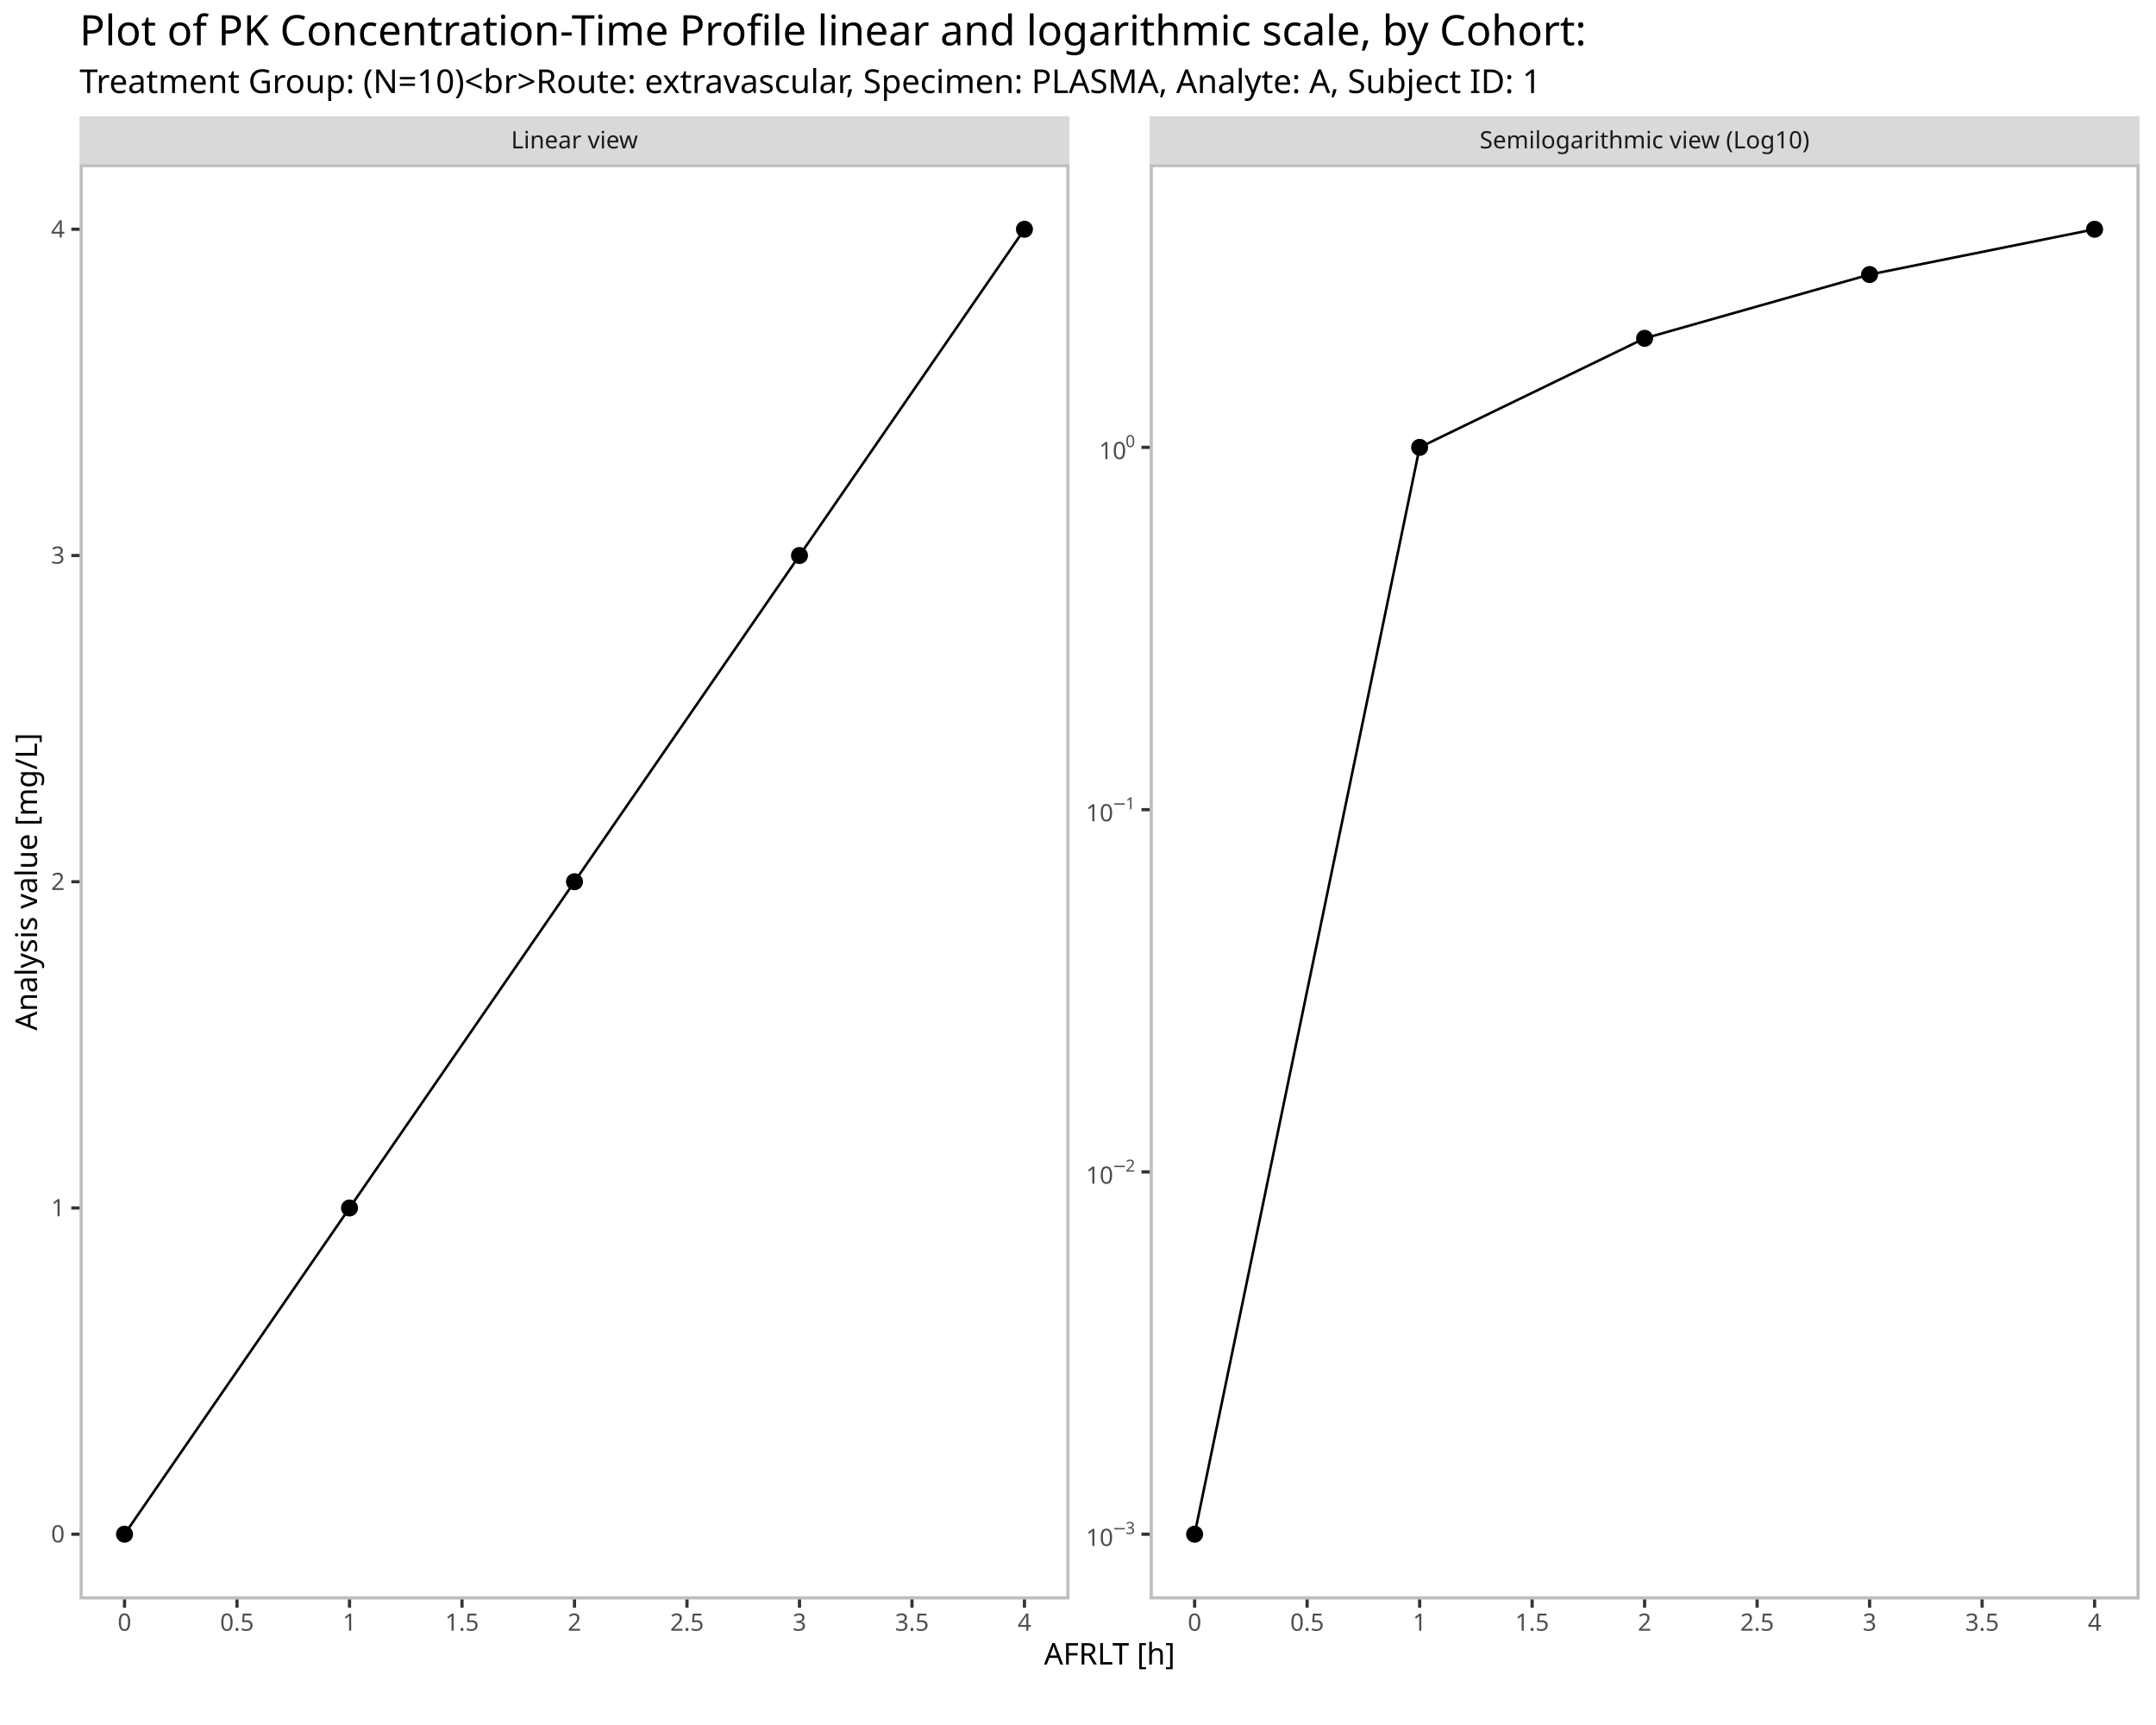
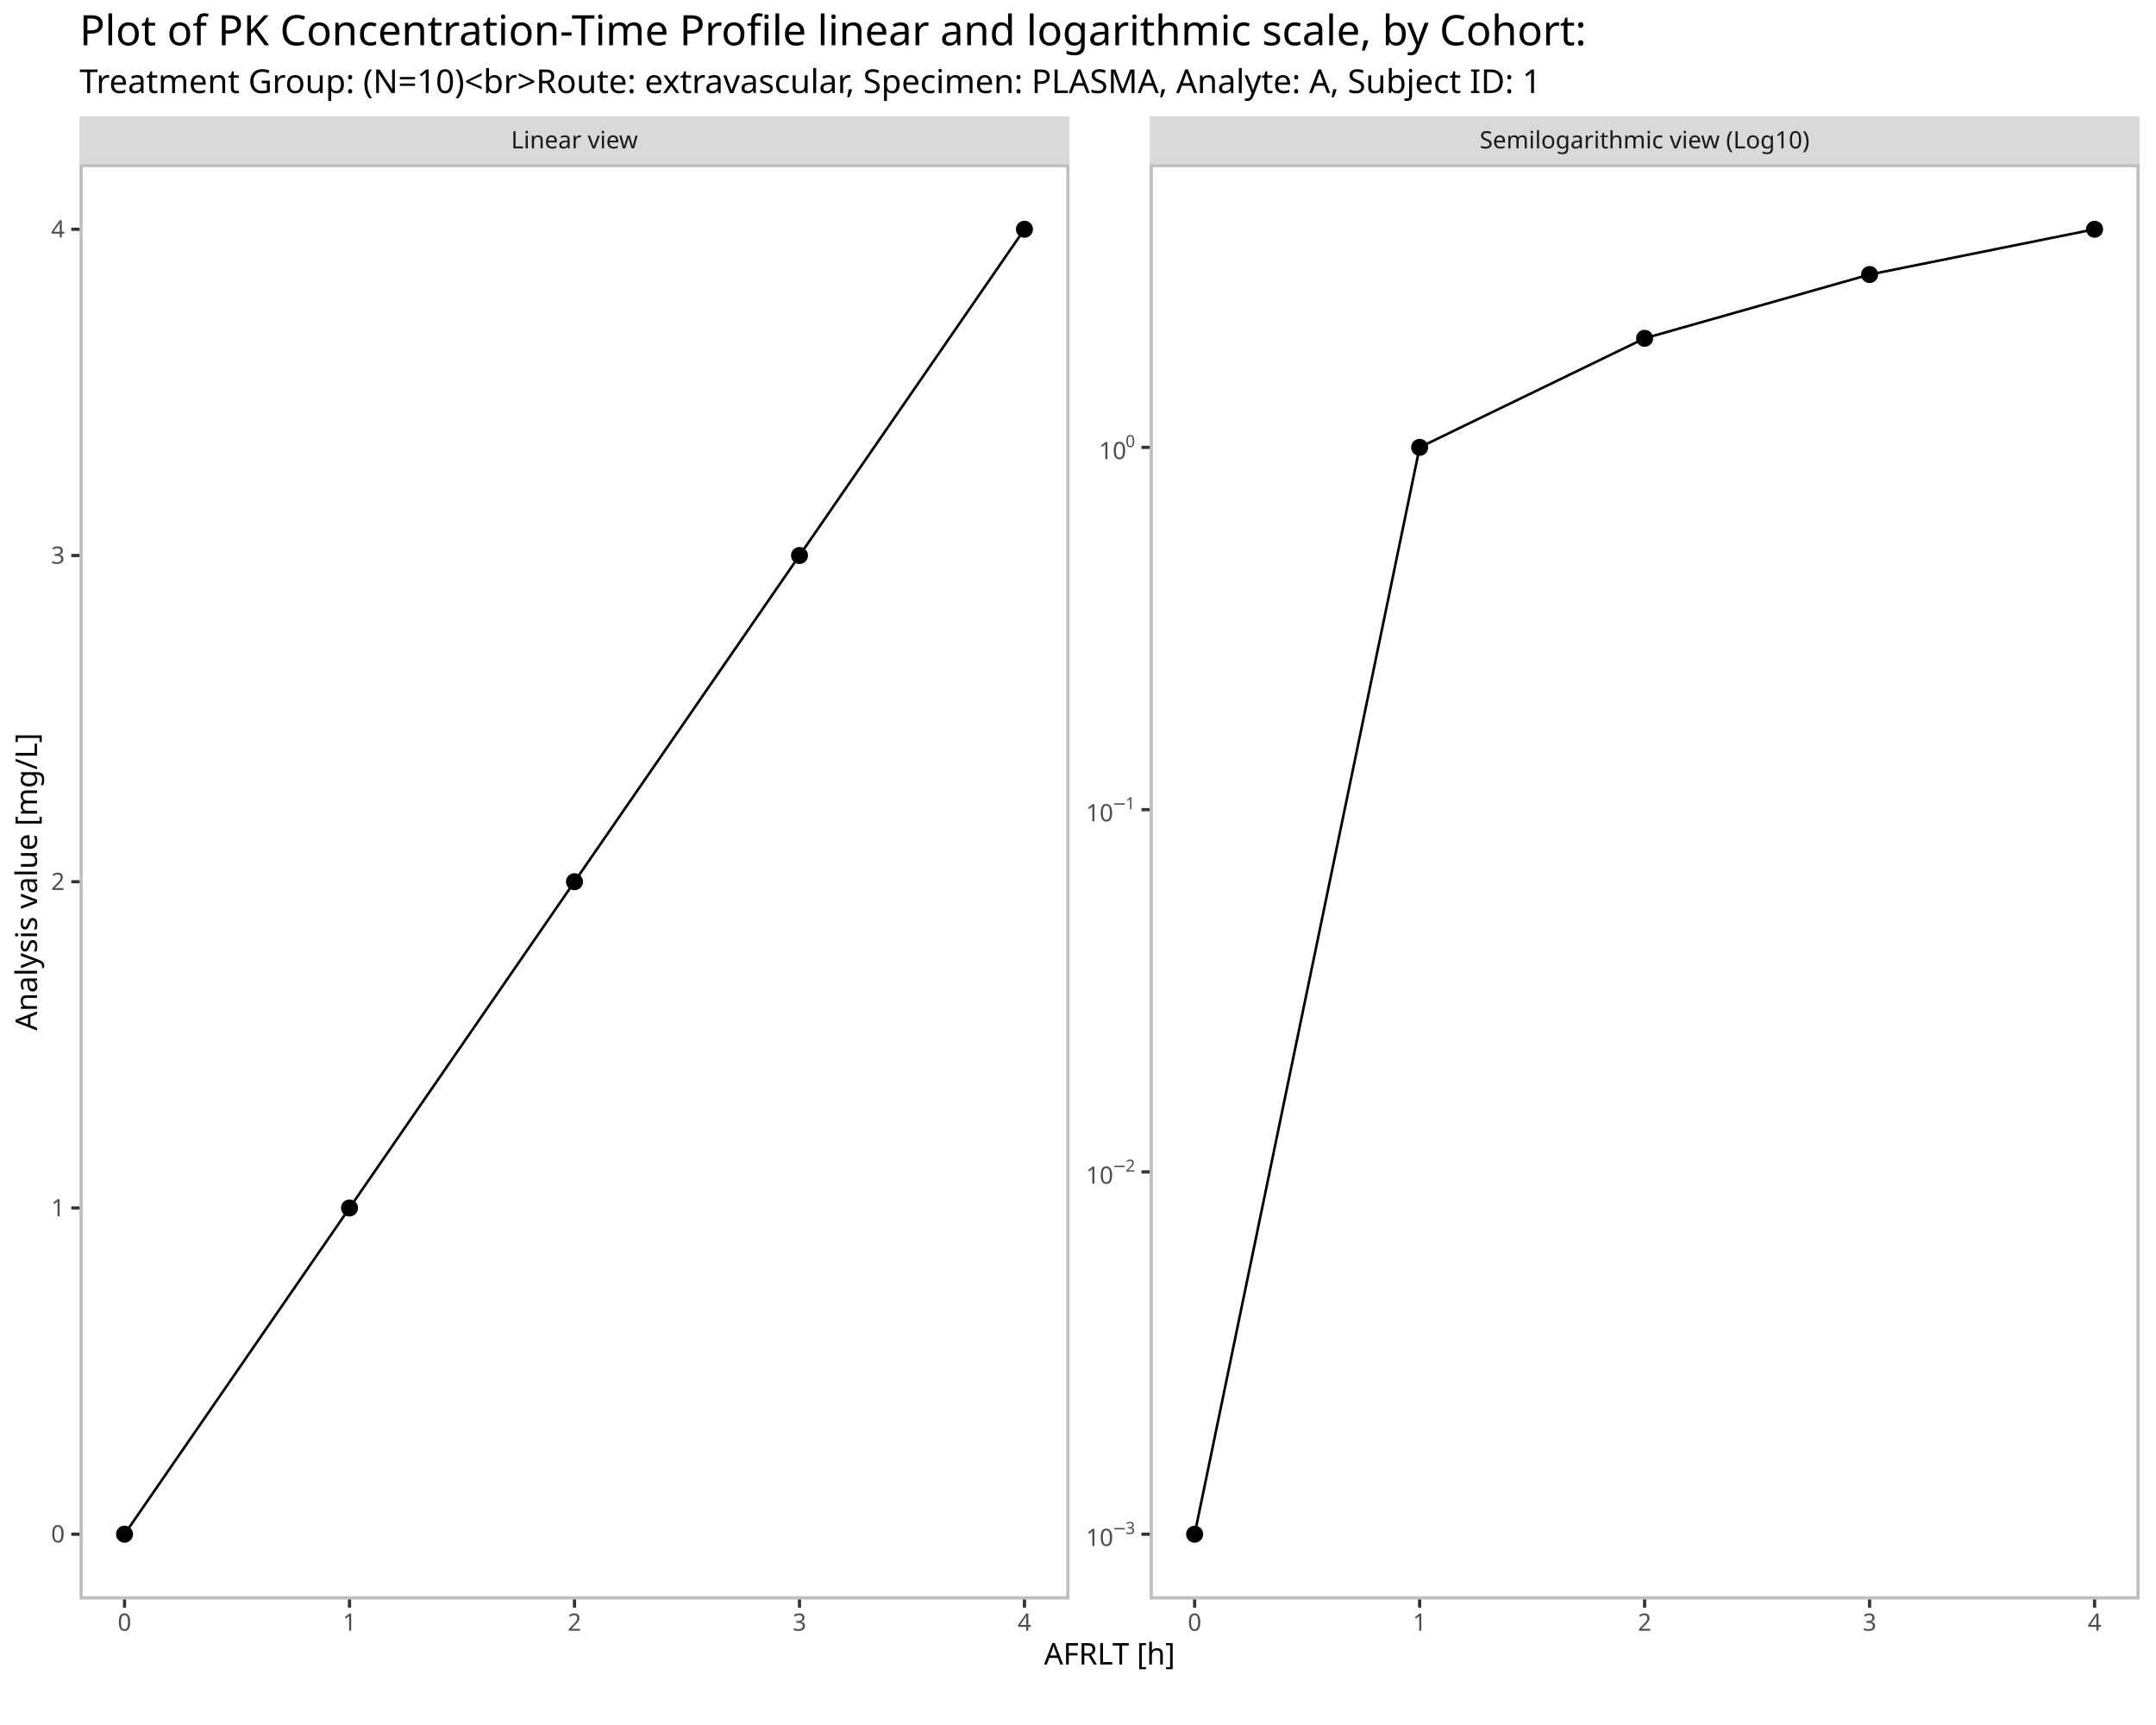
<svg xmlns="http://www.w3.org/2000/svg" class="svglite" data-engine-version="2.0" width="720.00pt" height="576.00pt" viewBox="0 0 720.00 576.00">
  <defs>
    <style type="text/css">
    .svglite line, .svglite polyline, .svglite polygon, .svglite path, .svglite rect, .svglite circle {
      fill: none;
      stroke: #000000;
      stroke-linecap: round;
      stroke-linejoin: round;
      stroke-miterlimit: 10.00;
    }
  </style>
  </defs>
  <rect width="100%" height="100%" style="stroke: none; fill: #FFFFFF;" />
  <defs>
    <clipPath id="cpMC4wMHw3MjAuMDB8MC4wMHw1NzYuMDA=">
      <rect x="0.00" y="0.00" width="720.00" height="576.00" />
    </clipPath>
  </defs>
  <g clip-path="url(#cpMC4wMHw3MjAuMDB8MC4wMHw1NzYuMDA=)">
    <rect x="0.00" y="0.00" width="720.00" height="576.00" style="stroke-width: 1.07; stroke: #FFFFFF; fill: #FFFFFF;" />
  </g>
  <defs>
    <clipPath id="cpMjYuNTZ8MzU3LjE1fDU0Ljc3fDUzNC4wOA==">
      <rect x="26.56" y="54.77" width="330.59" height="479.31" />
    </clipPath>
  </defs>
  <g clip-path="url(#cpMjYuNTZ8MzU3LjE1fDU0Ljc3fDUzNC4wOA==)">
    <polyline points="41.59,512.29 116.72,403.36 191.85,294.42 266.99,185.49 342.12,76.55 " style="stroke-width: 0.85; stroke-linecap: butt;" />
    <circle cx="41.59" cy="512.29" r="2.49" style="stroke-width: 0.71; fill: #000000;" />
    <circle cx="116.72" cy="403.36" r="2.49" style="stroke-width: 0.71; fill: #000000;" />
    <circle cx="191.85" cy="294.42" r="2.49" style="stroke-width: 0.71; fill: #000000;" />
    <circle cx="266.99" cy="185.49" r="2.49" style="stroke-width: 0.71; fill: #000000;" />
    <circle cx="342.12" cy="76.55" r="2.49" style="stroke-width: 0.71; fill: #000000;" />
    <rect x="26.56" y="54.77" width="330.59" height="479.31" style="stroke-width: 2.13; stroke: #BEBEBE;" />
  </g>
  <g clip-path="url(#cpMC4wMHw3MjAuMDB8MC4wMHw1NzYuMDA=)">
</g>
  <defs>
    <clipPath id="cpMzgzLjkzfDcxNC41Mnw1NC43N3w1MzQuMDg=">
      <rect x="383.93" y="54.77" width="330.59" height="479.31" />
    </clipPath>
  </defs>
  <g clip-path="url(#cpMzgzLjkzfDcxNC41Mnw1NC43N3w1MzQuMDg=)">
    <polyline points="398.95,512.29 474.09,149.38 549.22,112.97 624.36,91.67 699.49,76.55 " style="stroke-width: 0.85; stroke-linecap: butt;" />
    <circle cx="398.95" cy="512.29" r="2.49" style="stroke-width: 0.71; fill: #000000;" />
    <circle cx="474.09" cy="149.38" r="2.49" style="stroke-width: 0.71; fill: #000000;" />
    <circle cx="549.22" cy="112.97" r="2.49" style="stroke-width: 0.71; fill: #000000;" />
    <circle cx="624.36" cy="91.67" r="2.49" style="stroke-width: 0.71; fill: #000000;" />
    <circle cx="699.49" cy="76.55" r="2.49" style="stroke-width: 0.71; fill: #000000;" />
    <rect x="383.93" y="54.77" width="330.59" height="479.31" style="stroke-width: 2.13; stroke: #BEBEBE;" />
  </g>
  <g clip-path="url(#cpMC4wMHw3MjAuMDB8MC4wMHw1NzYuMDA=)">
</g>
  <defs>
    <clipPath id="cpMjYuNTZ8MzU3LjE1fDM4LjgzfDU0Ljc3">
      <rect x="26.56" y="38.83" width="330.59" height="15.93" />
    </clipPath>
  </defs>
  <g clip-path="url(#cpMjYuNTZ8MzU3LjE1fDM4LjgzfDU0Ljc3)">
    <rect x="26.56" y="38.83" width="330.59" height="15.93" style="stroke-width: 1.07; stroke: none; fill: #D9D9D9;" />
    <text x="191.85" y="49.55" text-anchor="middle" style="font-size: 8.00px; fill: #1A1A1A; font-family: sans;" textLength="40.47px" lengthAdjust="spacingAndGlyphs">Linear view</text>
  </g>
  <g clip-path="url(#cpMC4wMHw3MjAuMDB8MC4wMHw1NzYuMDA=)">
</g>
  <defs>
    <clipPath id="cpMzgzLjkzfDcxNC41MnwzOC44M3w1NC43Nw==">
      <rect x="383.93" y="38.83" width="330.59" height="15.93" />
    </clipPath>
  </defs>
  <g clip-path="url(#cpMzgzLjkzfDcxNC41MnwzOC44M3w1NC43Nw==)">
    <rect x="383.93" y="38.83" width="330.59" height="15.93" style="stroke-width: 1.07; stroke: none; fill: #D9D9D9;" />
    <text x="549.22" y="49.55" text-anchor="middle" style="font-size: 8.00px; fill: #1A1A1A; font-family: sans;" textLength="104.94px" lengthAdjust="spacingAndGlyphs">Semilogarithmic view (Log10)</text>
  </g>
  <g clip-path="url(#cpMC4wMHw3MjAuMDB8MC4wMHw1NzYuMDA=)">
    <polyline points="41.59,536.82 41.59,534.08 " style="stroke-width: 1.07; stroke: #333333; stroke-linecap: butt;" />
-     <polyline points="79.15,536.82 79.15,534.08 " style="stroke-width: 1.07; stroke: #333333; stroke-linecap: butt;" />
    <polyline points="116.72,536.82 116.72,534.08 " style="stroke-width: 1.07; stroke: #333333; stroke-linecap: butt;" />
-     <polyline points="154.29,536.82 154.29,534.08 " style="stroke-width: 1.07; stroke: #333333; stroke-linecap: butt;" />
    <polyline points="191.85,536.82 191.85,534.08 " style="stroke-width: 1.07; stroke: #333333; stroke-linecap: butt;" />
-     <polyline points="229.42,536.82 229.42,534.08 " style="stroke-width: 1.07; stroke: #333333; stroke-linecap: butt;" />
    <polyline points="266.99,536.82 266.99,534.08 " style="stroke-width: 1.07; stroke: #333333; stroke-linecap: butt;" />
-     <polyline points="304.56,536.82 304.56,534.08 " style="stroke-width: 1.07; stroke: #333333; stroke-linecap: butt;" />
    <polyline points="342.12,536.82 342.12,534.08 " style="stroke-width: 1.07; stroke: #333333; stroke-linecap: butt;" />
    <text x="41.59" y="544.52" text-anchor="middle" style="font-size: 8.00px; fill: #4D4D4D; font-family: sans;" textLength="4.45px" lengthAdjust="spacingAndGlyphs">0</text>
-     <text x="79.15" y="544.52" text-anchor="middle" style="font-size: 8.00px; fill: #4D4D4D; font-family: sans;" textLength="11.12px" lengthAdjust="spacingAndGlyphs">0.5</text>
    <text x="116.72" y="544.52" text-anchor="middle" style="font-size: 8.00px; fill: #4D4D4D; font-family: sans;" textLength="4.45px" lengthAdjust="spacingAndGlyphs">1</text>
-     <text x="154.29" y="544.52" text-anchor="middle" style="font-size: 8.00px; fill: #4D4D4D; font-family: sans;" textLength="11.12px" lengthAdjust="spacingAndGlyphs">1.5</text>
    <text x="191.85" y="544.52" text-anchor="middle" style="font-size: 8.00px; fill: #4D4D4D; font-family: sans;" textLength="4.45px" lengthAdjust="spacingAndGlyphs">2</text>
-     <text x="229.42" y="544.52" text-anchor="middle" style="font-size: 8.00px; fill: #4D4D4D; font-family: sans;" textLength="11.12px" lengthAdjust="spacingAndGlyphs">2.5</text>
    <text x="266.99" y="544.52" text-anchor="middle" style="font-size: 8.00px; fill: #4D4D4D; font-family: sans;" textLength="4.45px" lengthAdjust="spacingAndGlyphs">3</text>
-     <text x="304.56" y="544.52" text-anchor="middle" style="font-size: 8.00px; fill: #4D4D4D; font-family: sans;" textLength="11.12px" lengthAdjust="spacingAndGlyphs">3.5</text>
    <text x="342.12" y="544.52" text-anchor="middle" style="font-size: 8.00px; fill: #4D4D4D; font-family: sans;" textLength="4.45px" lengthAdjust="spacingAndGlyphs">4</text>
    <polyline points="398.95,536.82 398.95,534.08 " style="stroke-width: 1.07; stroke: #333333; stroke-linecap: butt;" />
-     <polyline points="436.52,536.82 436.52,534.08 " style="stroke-width: 1.07; stroke: #333333; stroke-linecap: butt;" />
    <polyline points="474.09,536.82 474.09,534.08 " style="stroke-width: 1.07; stroke: #333333; stroke-linecap: butt;" />
-     <polyline points="511.66,536.82 511.66,534.08 " style="stroke-width: 1.07; stroke: #333333; stroke-linecap: butt;" />
    <polyline points="549.22,536.82 549.22,534.08 " style="stroke-width: 1.07; stroke: #333333; stroke-linecap: butt;" />
-     <polyline points="586.79,536.82 586.79,534.08 " style="stroke-width: 1.07; stroke: #333333; stroke-linecap: butt;" />
    <polyline points="624.36,536.82 624.36,534.08 " style="stroke-width: 1.07; stroke: #333333; stroke-linecap: butt;" />
-     <polyline points="661.93,536.82 661.93,534.08 " style="stroke-width: 1.07; stroke: #333333; stroke-linecap: butt;" />
    <polyline points="699.49,536.82 699.49,534.08 " style="stroke-width: 1.07; stroke: #333333; stroke-linecap: butt;" />
    <text x="398.95" y="544.52" text-anchor="middle" style="font-size: 8.00px; fill: #4D4D4D; font-family: sans;" textLength="4.45px" lengthAdjust="spacingAndGlyphs">0</text>
-     <text x="436.52" y="544.52" text-anchor="middle" style="font-size: 8.00px; fill: #4D4D4D; font-family: sans;" textLength="11.12px" lengthAdjust="spacingAndGlyphs">0.5</text>
    <text x="474.09" y="544.52" text-anchor="middle" style="font-size: 8.00px; fill: #4D4D4D; font-family: sans;" textLength="4.45px" lengthAdjust="spacingAndGlyphs">1</text>
-     <text x="511.66" y="544.52" text-anchor="middle" style="font-size: 8.00px; fill: #4D4D4D; font-family: sans;" textLength="11.12px" lengthAdjust="spacingAndGlyphs">1.5</text>
    <text x="549.22" y="544.52" text-anchor="middle" style="font-size: 8.00px; fill: #4D4D4D; font-family: sans;" textLength="4.45px" lengthAdjust="spacingAndGlyphs">2</text>
-     <text x="586.79" y="544.52" text-anchor="middle" style="font-size: 8.00px; fill: #4D4D4D; font-family: sans;" textLength="11.12px" lengthAdjust="spacingAndGlyphs">2.5</text>
    <text x="624.36" y="544.52" text-anchor="middle" style="font-size: 8.00px; fill: #4D4D4D; font-family: sans;" textLength="4.45px" lengthAdjust="spacingAndGlyphs">3</text>
-     <text x="661.93" y="544.52" text-anchor="middle" style="font-size: 8.00px; fill: #4D4D4D; font-family: sans;" textLength="11.12px" lengthAdjust="spacingAndGlyphs">3.5</text>
    <text x="699.49" y="544.52" text-anchor="middle" style="font-size: 8.00px; fill: #4D4D4D; font-family: sans;" textLength="4.45px" lengthAdjust="spacingAndGlyphs">4</text>
    <text x="362.63" y="516.22" style="font-size: 8.00px; fill: #4D4D4D; font-family: sans;" textLength="8.90px" lengthAdjust="spacingAndGlyphs">10</text>
    <text x="371.53" y="512.20" style="font-size: 5.60px; fill: #4D4D4D; font-family: sans;" textLength="4.35px" lengthAdjust="spacingAndGlyphs">−</text>
    <text x="375.88" y="512.20" style="font-size: 5.60px; fill: #4D4D4D; font-family: sans;" textLength="3.11px" lengthAdjust="spacingAndGlyphs">3</text>
    <text x="362.63" y="395.25" style="font-size: 8.00px; fill: #4D4D4D; font-family: sans;" textLength="8.90px" lengthAdjust="spacingAndGlyphs">10</text>
    <text x="371.53" y="391.23" style="font-size: 5.60px; fill: #4D4D4D; font-family: sans;" textLength="4.35px" lengthAdjust="spacingAndGlyphs">−</text>
    <text x="375.88" y="391.23" style="font-size: 5.60px; fill: #4D4D4D; font-family: sans;" textLength="3.11px" lengthAdjust="spacingAndGlyphs">2</text>
    <text x="362.63" y="274.25" style="font-size: 8.00px; fill: #4D4D4D; font-family: sans;" textLength="8.90px" lengthAdjust="spacingAndGlyphs">10</text>
    <text x="371.53" y="270.23" style="font-size: 5.60px; fill: #4D4D4D; font-family: sans;" textLength="4.35px" lengthAdjust="spacingAndGlyphs">−</text>
    <text x="375.88" y="270.23" style="font-size: 5.60px; fill: #4D4D4D; font-family: sans;" textLength="3.11px" lengthAdjust="spacingAndGlyphs">1</text>
    <text x="366.98" y="153.31" style="font-size: 8.00px; fill: #4D4D4D; font-family: sans;" textLength="8.90px" lengthAdjust="spacingAndGlyphs">10</text>
    <text x="375.88" y="149.29" style="font-size: 5.60px; fill: #4D4D4D; font-family: sans;" textLength="3.11px" lengthAdjust="spacingAndGlyphs">0</text>
    <polyline points="381.19,512.29 383.93,512.29 " style="stroke-width: 1.07; stroke: #333333; stroke-linecap: butt;" />
    <polyline points="381.19,391.32 383.93,391.32 " style="stroke-width: 1.07; stroke: #333333; stroke-linecap: butt;" />
    <polyline points="381.19,270.35 383.93,270.35 " style="stroke-width: 1.07; stroke: #333333; stroke-linecap: butt;" />
    <polyline points="381.19,149.38 383.93,149.38 " style="stroke-width: 1.07; stroke: #333333; stroke-linecap: butt;" />
    <text x="21.63" y="515.04" text-anchor="end" style="font-size: 8.00px; fill: #4D4D4D; font-family: sans;" textLength="4.45px" lengthAdjust="spacingAndGlyphs">0</text>
    <text x="21.63" y="406.11" text-anchor="end" style="font-size: 8.00px; fill: #4D4D4D; font-family: sans;" textLength="4.45px" lengthAdjust="spacingAndGlyphs">1</text>
    <text x="21.63" y="297.18" text-anchor="end" style="font-size: 8.00px; fill: #4D4D4D; font-family: sans;" textLength="4.45px" lengthAdjust="spacingAndGlyphs">2</text>
    <text x="21.63" y="188.24" text-anchor="end" style="font-size: 8.00px; fill: #4D4D4D; font-family: sans;" textLength="4.45px" lengthAdjust="spacingAndGlyphs">3</text>
    <text x="21.63" y="79.31" text-anchor="end" style="font-size: 8.00px; fill: #4D4D4D; font-family: sans;" textLength="4.45px" lengthAdjust="spacingAndGlyphs">4</text>
    <polyline points="23.82,512.29 26.56,512.29 " style="stroke-width: 1.07; stroke: #333333; stroke-linecap: butt;" />
    <polyline points="23.82,403.36 26.56,403.36 " style="stroke-width: 1.07; stroke: #333333; stroke-linecap: butt;" />
    <polyline points="23.82,294.42 26.56,294.42 " style="stroke-width: 1.07; stroke: #333333; stroke-linecap: butt;" />
    <polyline points="23.82,185.49 26.56,185.49 " style="stroke-width: 1.07; stroke: #333333; stroke-linecap: butt;" />
    <polyline points="23.82,76.55 26.56,76.55 " style="stroke-width: 1.07; stroke: #333333; stroke-linecap: butt;" />
    <text x="370.54" y="555.80" text-anchor="middle" style="font-size: 10.00px; font-family: sans;" textLength="45.57px" lengthAdjust="spacingAndGlyphs">AFRLT [h]</text>
    <text transform="translate(12.36,294.42) rotate(-90)" text-anchor="middle" style="font-size: 10.00px; font-family: sans;" textLength="94.51px" lengthAdjust="spacingAndGlyphs">Analysis value [mg/L]</text>
    <text x="26.56" y="31.07" style="font-size: 11.00px; font-family: sans;" textLength="481.56px" lengthAdjust="spacingAndGlyphs">Treatment Group:  (N=10)&lt;br&gt;Route: extravascular, Specimen: PLASMA, Analyte: A, Subject ID: 1</text>
    <text x="26.56" y="15.11" style="font-size: 14.00px; font-family: sans;" textLength="482.48px" lengthAdjust="spacingAndGlyphs">Plot of PK Concentration-Time Profile linear and logarithmic scale, by Cohort: </text>
  </g>
</svg>
